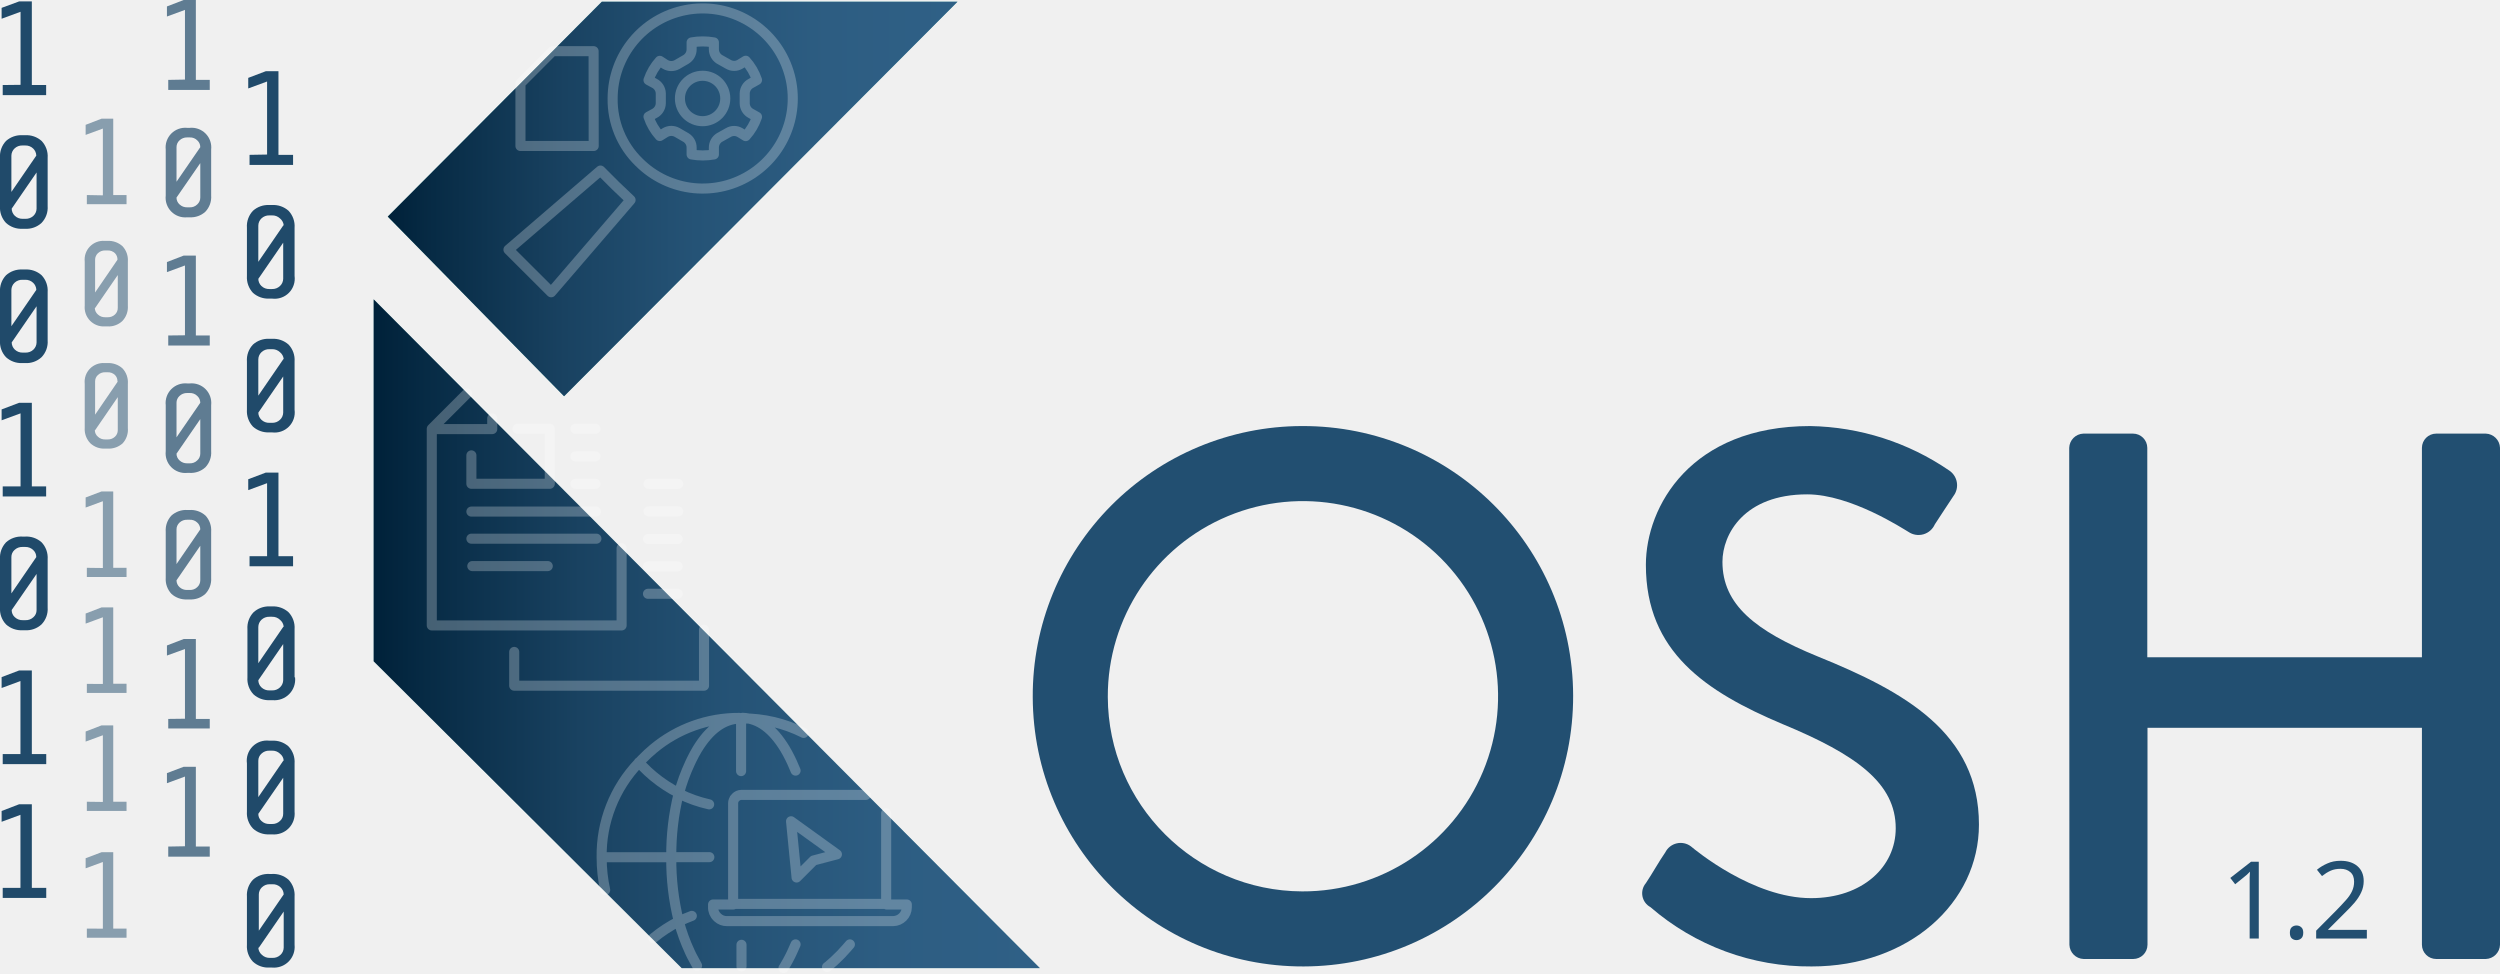
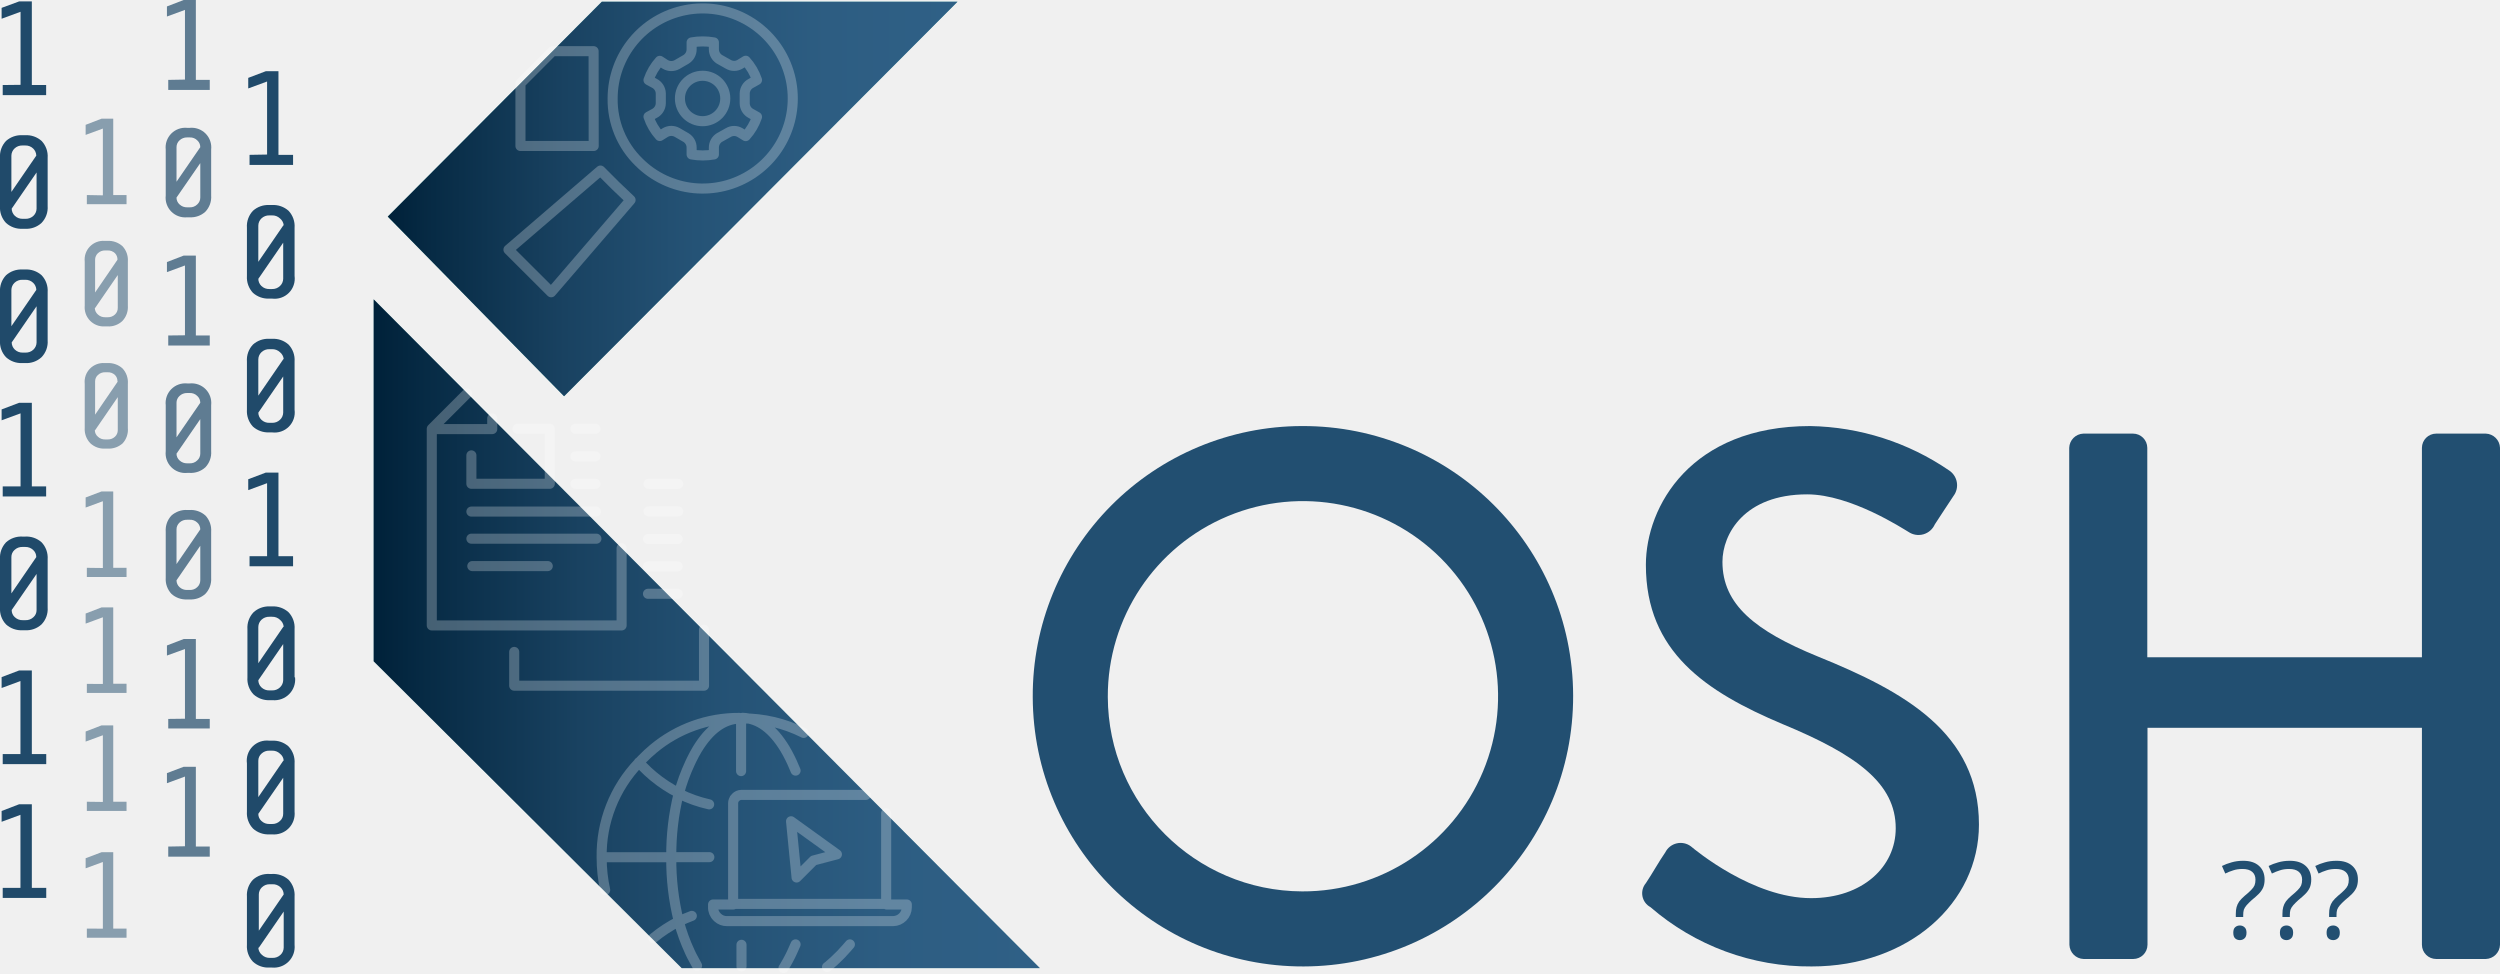
<svg xmlns="http://www.w3.org/2000/svg" xmlns:xlink="http://www.w3.org/1999/xlink" viewBox="0 0 248.15 96.65" version="1.1" id="svg4211">
  <defs id="defs4110">
    <style id="style4094">.cls-1{isolation:isolate;}.cls-2,.cls-3,.cls-4,.cls-5{fill:#224f71;}.cls-3,.cls-4,.cls-5,.cls-6{mix-blend-mode:multiply;}.cls-4{opacity:0.7;}.cls-5{opacity:0.5;}.cls-6{fill:#afdedc;}.cls-7{fill:url(#linear-gradient);}.cls-8{fill:url(#linear-gradient-2);}.cls-9{opacity:0.25;}.cls-10,.cls-11{fill:none;stroke:#fff;stroke-linecap:round;stroke-linejoin:round;}.cls-10{fill-rule:evenodd;}</style>
    <linearGradient id="linear-gradient" x1="38.49" y1="19.75" x2="95.04" y2="19.75" gradientUnits="userSpaceOnUse">
      <stop offset="0" stop-color="#002139" id="stop4096" />
      <stop offset="0.08" stop-color="#072b45" id="stop4098" />
      <stop offset="0.31" stop-color="#194261" id="stop4100" />
      <stop offset="0.54" stop-color="#255376" id="stop4102" />
      <stop offset="0.77" stop-color="#2d5d82" id="stop4104" />
      <stop offset="0.99" stop-color="#2f6086" id="stop4106" />
    </linearGradient>
    <linearGradient id="linear-gradient-2" x1="37.09" y1="62.9" x2="103.22" y2="62.9" xlink:href="#linear-gradient" />
    <linearGradient xlink:href="#linear-gradient" id="linearGradient4217" gradientUnits="userSpaceOnUse" x1="38.49" y1="19.75" x2="95.04" y2="19.75" />
  </defs>
  <path class="cls-2" d="m 129.25,42.29 a 26.82,26.82 0 1 1 -26.74,26.89 26.77,26.77 0 0 1 26.74,-26.89 z m 0,46.19 a 19.37,19.37 0 1 0 -19.29,-19.3 19.37,19.37 0 0 0 19.29,19.3 z" id="path4112" style="isolation:isolate;fill:#224f71" />
  <path class="cls-2" d="m 163.37,87.66 c 0.67,-1 1.26,-2.09 1.93,-3.06 a 1.7,1.7 0 0 1 2.54,-0.59 c 0.44,0.37 6.18,5.14 11.92,5.14 5.14,0 8.41,-3.13 8.41,-6.93 0,-4.47 -3.87,-7.3 -11.24,-10.35 -7.6,-3.21 -13.56,-7.16 -13.56,-15.8 0,-5.81 4.47,-13.78 16.31,-13.78 a 25.21,25.21 0 0 1 13.78,4.4 1.76,1.76 0 0 1 0.45,2.53 c -0.6,0.89 -1.27,1.94 -1.86,2.83 a 1.77,1.77 0 0 1 -2.61,0.75 c -0.52,-0.3 -5.74,-3.73 -10.06,-3.73 -6.25,0 -8.41,3.95 -8.41,6.7 0,4.25 3.27,6.86 9.46,9.39 8.64,3.5 16,7.6 16,16.69 0,7.75 -6.93,14.08 -16.61,14.08 a 24.14,24.14 0 0 1 -16,-5.89 1.56,1.56 0 0 1 -0.45,-2.38 z" id="path4114" style="isolation:isolate;fill:#224f71" />
  <path class="cls-2" d="m 205.39,44.45 a 1.46,1.46 0 0 1 1.41,-1.41 h 4.92 a 1.42,1.42 0 0 1 1.42,1.41 V 65.24 H 240.4 V 44.45 a 1.42,1.42 0 0 1 1.42,-1.41 h 4.91 a 1.46,1.46 0 0 1 1.42,1.41 v 49.33 a 1.46,1.46 0 0 1 -1.42,1.41 h -4.91 A 1.42,1.42 0 0 1 240.4,93.78 V 72.24 h -27.24 v 21.54 a 1.42,1.42 0 0 1 -1.42,1.41 h -4.92 a 1.46,1.46 0 0 1 -1.41,-1.41 z" id="path4116" style="isolation:isolate;fill:#224f71" />
  <path class="cls-3" d="m 0.27,8.44 v 1 h 4.31 v -1 H 3.16 V 0.14 H 1.9 L 0.16,0.78 V 1.86 L 2.04,1.17 v 7.25 z" id="path4124" style="isolation:isolate;mix-blend-mode:multiply;fill:#224f71" />
  <path class="cls-3" d="M 4.73,20.45 V 15.67 A 2.21,2.21 0 0 0 4.13,13.99 2.26,2.26 0 0 0 2.5,13.42 H 2.23 A 2.26,2.26 0 0 0 0.6,13.99 2.21,2.21 0 0 0 0,15.67 v 4.78 a 2.21,2.21 0 0 0 0.6,1.68 2.26,2.26 0 0 0 1.63,0.58 H 2.5 a 2.22,2.22 0 0 0 1.62,-0.58 2.18,2.18 0 0 0 0.61,-1.68 z m -1.13,-5 -2.47,3.6 v -3.6 a 1,1 0 0 1 0.31,-0.71 1.09,1.09 0 0 1 0.79,-0.3 H 2.5 a 1.09,1.09 0 0 1 0.79,0.3 1,1 0 0 1 0.31,0.68 z m -2.44,5.26 2.47,-3.59 v 3.59 a 1,1 0 0 1 -0.31,0.71 1.09,1.09 0 0 1 -0.79,0.3 H 2.26 A 1.09,1.09 0 0 1 1.47,21.42 1,1 0 0 1 1.16,20.71 Z" id="path4126" style="isolation:isolate;mix-blend-mode:multiply;fill:#224f71" />
  <path class="cls-3" d="M 4.73,33.78 V 29 A 2.21,2.21 0 0 0 4.13,27.32 2.26,2.26 0 0 0 2.5,26.75 H 2.23 A 2.26,2.26 0 0 0 0.6,27.32 2.21,2.21 0 0 0 0,29 v 4.78 a 2.21,2.21 0 0 0 0.6,1.68 2.26,2.26 0 0 0 1.63,0.58 H 2.5 a 2.22,2.22 0 0 0 1.62,-0.58 2.18,2.18 0 0 0 0.61,-1.68 z m -1.13,-5 -2.47,3.6 v -3.6 a 1,1 0 0 1 0.31,-0.71 1.09,1.09 0 0 1 0.79,-0.3 H 2.5 a 1.09,1.09 0 0 1 0.79,0.3 1,1 0 0 1 0.31,0.63 z M 1.16,33.99 3.63,30.4 v 3.59 A 1,1 0 0 1 3.32,34.7 1.09,1.09 0 0 1 2.53,35 H 2.26 A 1.09,1.09 0 0 1 1.47,34.7 1,1 0 0 1 1.16,33.99 Z" id="path4128" style="isolation:isolate;mix-blend-mode:multiply;fill:#224f71" />
  <path class="cls-3" d="m 0.27,48.28 v 1 h 4.31 v -1 H 3.16 v -8.3 H 1.9 l -1.74,0.66 v 1.08 l 1.88,-0.69 v 7.25 z" id="path4130" style="isolation:isolate;mix-blend-mode:multiply;fill:#224f71" />
  <path class="cls-3" d="M 4.73,60.3 V 55.52 A 2.23,2.23 0 0 0 4.13,53.83 2.26,2.26 0 0 0 2.5,53.26 H 2.23 A 2.26,2.26 0 0 0 0.6,53.83 2.23,2.23 0 0 0 0,55.52 v 4.78 a 2.21,2.21 0 0 0 0.6,1.68 2.26,2.26 0 0 0 1.63,0.58 H 2.5 A 2.22,2.22 0 0 0 4.12,61.98 2.18,2.18 0 0 0 4.73,60.3 Z m -1.13,-5 -2.47,3.6 v -3.6 a 0.93,0.93 0 0 1 0.31,-0.71 1.09,1.09 0 0 1 0.79,-0.3 H 2.5 a 1.09,1.09 0 0 1 0.79,0.3 0.93,0.93 0 0 1 0.31,0.68 z m -2.44,5.25 2.47,-3.58 v 3.58 a 0.92,0.92 0 0 1 -0.31,0.71 1.09,1.09 0 0 1 -0.79,0.3 H 2.26 A 1.09,1.09 0 0 1 1.47,61.26 0.92,0.92 0 0 1 1.16,60.55 Z" id="path4132" style="isolation:isolate;mix-blend-mode:multiply;fill:#224f71" />
  <path class="cls-3" d="m 0.27,74.85 v 1 h 4.32 v -1 H 3.16 v -8.3 H 1.9 l -1.74,0.66 v 1.08 L 2.03,67.6 v 7.25 z" id="path4134" style="isolation:isolate;mix-blend-mode:multiply;fill:#224f71" />
  <path class="cls-3" d="m 0.27,88.13 v 1 h 4.32 v -1 H 3.16 v -8.3 H 1.9 L 0.16,80.5 v 1.07 l 1.87,-0.69 v 7.25 z" id="path4136" style="isolation:isolate;mix-blend-mode:multiply;fill:#224f71" />
  <path class="cls-3" d="m 24.77,15.37 v 1 h 4.32 v -1 h -1.45 v -8.3 h -1.26 l -1.74,0.66 v 1.05 l 1.87,-0.69 v 7.25 z" id="path4138" style="isolation:isolate;mix-blend-mode:multiply;fill:#224f71" />
  <path class="cls-3" d="M 29.24,27.39 V 22.61 A 2.22,2.22 0 0 0 28.64,20.92 2.27,2.27 0 0 0 27,20.35 h -0.26 a 2.25,2.25 0 0 0 -1.63,0.57 2.22,2.22 0 0 0 -0.6,1.69 v 4.78 a 2.24,2.24 0 0 0 0.6,1.68 2.28,2.28 0 0 0 1.63,0.57 H 27 a 2,2 0 0 0 2.24,-2.25 z m -1.13,-5 -2.47,3.6 v -3.6 a 1,1 0 0 1 0.31,-0.71 1.09,1.09 0 0 1 0.79,-0.3 H 27 a 1.08,1.08 0 0 1 0.79,0.3 1,1 0 0 1 0.37,0.67 z m -2.47,5.29 2.47,-3.59 v 3.59 a 1,1 0 0 1 -0.32,0.71 1.08,1.08 0 0 1 -0.79,0.3 h -0.26 a 1.09,1.09 0 0 1 -0.79,-0.3 1,1 0 0 1 -0.31,-0.75 z" id="path4140" style="isolation:isolate;mix-blend-mode:multiply;fill:#224f71" />
  <path class="cls-3" d="M 29.24,40.67 V 35.88 A 2.21,2.21 0 0 0 28.64,34.2 2.27,2.27 0 0 0 27,33.63 h -0.26 a 2.25,2.25 0 0 0 -1.63,0.57 2.21,2.21 0 0 0 -0.6,1.68 v 4.79 a 2.24,2.24 0 0 0 0.6,1.68 2.28,2.28 0 0 0 1.63,0.57 H 27 a 2,2 0 0 0 2.24,-2.25 z m -1.13,-5 -2.47,3.6 v -3.6 a 1,1 0 0 1 0.31,-0.71 1.09,1.09 0 0 1 0.79,-0.3 H 27 a 1.08,1.08 0 0 1 0.79,0.3 1,1 0 0 1 0.37,0.67 z m -2.47,5.29 2.47,-3.59 v 3.59 a 1,1 0 0 1 -0.32,0.71 1.08,1.08 0 0 1 -0.79,0.3 h -0.26 a 1.09,1.09 0 0 1 -0.79,-0.3 1,1 0 0 1 -0.31,-0.75 z" id="path4142" style="isolation:isolate;mix-blend-mode:multiply;fill:#224f71" />
  <path class="cls-3" d="m 24.77,55.21 v 1 h 4.32 v -1 h -1.45 v -8.3 h -1.26 l -1.74,0.66 v 1.08 l 1.87,-0.69 v 7.25 z" id="path4144" style="isolation:isolate;mix-blend-mode:multiply;fill:#224f71" />
  <path class="cls-3" d="M 29.24,67.23 V 62.45 A 2.21,2.21 0 0 0 28.64,60.77 2.28,2.28 0 0 0 27,60.19 h -0.26 a 2.25,2.25 0 0 0 -1.58,0.59 2.21,2.21 0 0 0 -0.6,1.68 v 4.78 a 2.21,2.21 0 0 0 0.6,1.68 2.24,2.24 0 0 0 1.63,0.58 h 0.26 a 2.06,2.06 0 0 0 2.24,-2.26 z m -1.13,-5 -2.47,3.6 v -3.6 a 1,1 0 0 1 0.31,-0.71 1.09,1.09 0 0 1 0.79,-0.3 H 27 a 1.08,1.08 0 0 1 0.79,0.3 1,1 0 0 1 0.37,0.68 z m -2.47,5.29 2.47,-3.59 v 3.59 a 1,1 0 0 1 -0.32,0.71 1.08,1.08 0 0 1 -0.79,0.3 h -0.26 a 1.09,1.09 0 0 1 -0.79,-0.3 1,1 0 0 1 -0.31,-0.74 z" id="path4146" style="isolation:isolate;mix-blend-mode:multiply;fill:#224f71" />
  <path class="cls-3" d="M 29.24,80.52 V 75.78 A 2.23,2.23 0 0 0 28.64,74.09 2.27,2.27 0 0 0 27,73.52 h -0.26 a 2,2 0 0 0 -2.23,2.26 v 4.78 a 2.21,2.21 0 0 0 0.6,1.68 2.24,2.24 0 0 0 1.63,0.58 H 27 a 2.06,2.06 0 0 0 2.24,-2.26 z m -1.13,-5 -2.47,3.6 v -3.6 a 0.93,0.93 0 0 1 0.31,-0.71 1.09,1.09 0 0 1 0.79,-0.3 H 27 a 1.08,1.08 0 0 1 0.79,0.3 0.94,0.94 0 0 1 0.37,0.68 z m -2.47,5.26 2.47,-3.58 v 3.58 a 0.94,0.94 0 0 1 -0.32,0.71 1.08,1.08 0 0 1 -0.79,0.3 h -0.26 a 1.09,1.09 0 0 1 -0.79,-0.3 0.93,0.93 0 0 1 -0.31,-0.71 z" id="path4148" style="isolation:isolate;mix-blend-mode:multiply;fill:#224f71" />
  <path class="cls-3" d="M 29.24,93.78 V 89 A 2.21,2.21 0 0 0 28.64,87.32 2.27,2.27 0 0 0 27,86.75 h -0.26 a 2.25,2.25 0 0 0 -1.63,0.57 2.21,2.21 0 0 0 -0.6,1.68 v 4.78 a 2.21,2.21 0 0 0 0.6,1.68 2.24,2.24 0 0 0 1.63,0.58 H 27 a 2.06,2.06 0 0 0 2.24,-2.26 z m -1.08,-5 -2.47,3.6 v -3.6 a 1,1 0 0 1 0.31,-0.71 1.09,1.09 0 0 1 0.79,-0.3 h 0.26 a 1.08,1.08 0 0 1 0.79,0.3 1,1 0 0 1 0.32,0.71 z m -2.47,5.29 2.47,-3.59 v 3.59 a 1,1 0 0 1 -0.32,0.71 1.08,1.08 0 0 1 -0.79,0.3 H 26.79 A 1.09,1.09 0 0 1 26,94.78 1,1 0 0 1 25.64,94.06 Z" id="path4150" style="isolation:isolate;mix-blend-mode:multiply;fill:#224f71" />
  <path class="cls-4" d="m 16.7,7.93 v 1 h 4.12 v -1 H 19.44 V 0 h -1.21 l -1.66,0.64 v 1 L 18.36,0.98 V 7.9 Z" id="path4152" style="opacity:0.7;isolation:isolate;mix-blend-mode:multiply;fill:#224f71" />
  <path class="cls-4" d="m 20.96,19.41 v -4.56 a 1.95,1.95 0 0 0 -2.13,-2.16 h -0.25 a 1.95,1.95 0 0 0 -2.13,2.16 v 4.56 a 1.95,1.95 0 0 0 2.13,2.16 h 0.25 a 2.13,2.13 0 0 0 1.55,-0.55 2.1,2.1 0 0 0 0.58,-1.61 z m -1.08,-4.8 -2.36,3.43 v -3.43 a 0.9,0.9 0 0 1 0.3,-0.68 1.06,1.06 0 0 1 0.76,-0.29 h 0.25 a 1,1 0 0 1 0.75,0.29 0.9,0.9 0 0 1 0.3,0.68 z m -2.36,5 2.36,-3.42 v 3.42 a 0.9,0.9 0 0 1 -0.3,0.68 1,1 0 0 1 -0.75,0.29 h -0.25 a 1.06,1.06 0 0 1 -0.76,-0.29 0.9,0.9 0 0 1 -0.3,-0.64 z" id="path4154" style="opacity:0.7;isolation:isolate;mix-blend-mode:multiply;fill:#224f71" />
  <path class="cls-4" d="m 16.7,33.3 v 1 h 4.12 v -1 h -1.38 v -7.93 h -1.21 l -1.66,0.64 v 1 l 1.79,-0.66 v 6.93 z" id="path4156" style="opacity:0.7;isolation:isolate;mix-blend-mode:multiply;fill:#224f71" />
  <path class="cls-4" d="m 20.96,44.78 v -4.56 a 1.95,1.95 0 0 0 -2.13,-2.16 h -0.25 a 1.95,1.95 0 0 0 -2.13,2.16 v 4.56 a 1.95,1.95 0 0 0 2.13,2.16 h 0.25 a 2.13,2.13 0 0 0 1.55,-0.55 2.1,2.1 0 0 0 0.58,-1.61 z m -1.08,-4.8 -2.36,3.43 v -3.43 a 0.91,0.91 0 0 1 0.3,-0.68 1.06,1.06 0 0 1 0.76,-0.29 h 0.25 a 1,1 0 0 1 0.75,0.29 0.91,0.91 0 0 1 0.3,0.67 z m -2.36,5.05 2.36,-3.43 v 3.43 a 0.89,0.89 0 0 1 -0.3,0.67 1,1 0 0 1 -0.75,0.29 h -0.25 a 1.06,1.06 0 0 1 -0.76,-0.29 0.89,0.89 0 0 1 -0.3,-0.68 z" id="path4158" style="opacity:0.7;isolation:isolate;mix-blend-mode:multiply;fill:#224f71" />
  <path class="cls-4" d="m 16.7,71.36 v 0.95 h 4.12 v -0.95 h -1.38 v -7.93 h -1.21 l -1.66,0.64 v 1 l 1.79,-0.65 v 6.92 z" id="path4160" style="opacity:0.7;isolation:isolate;mix-blend-mode:multiply;fill:#224f71" />
  <path class="cls-4" d="m 20.96,57.36 v -4.58 a 2.12,2.12 0 0 0 -0.57,-1.61 2.18,2.18 0 0 0 -1.56,-0.55 h -0.25 a 2.18,2.18 0 0 0 -1.56,0.55 2.12,2.12 0 0 0 -0.57,1.61 v 4.57 a 2.13,2.13 0 0 0 0.57,1.6 2.15,2.15 0 0 0 1.56,0.55 h 0.25 a 2.13,2.13 0 0 0 1.55,-0.55 2.09,2.09 0 0 0 0.58,-1.59 z m -1.08,-4.81 -2.36,3.44 v -3.44 a 0.91,0.91 0 0 1 0.3,-0.68 1.05,1.05 0 0 1 0.76,-0.28 h 0.25 a 1,1 0 0 1 0.75,0.28 0.91,0.91 0 0 1 0.3,0.68 z m -2.36,5.05 2.36,-3.43 v 3.43 a 0.91,0.91 0 0 1 -0.3,0.68 1,1 0 0 1 -0.75,0.28 h -0.25 a 1.05,1.05 0 0 1 -0.76,-0.28 0.91,0.91 0 0 1 -0.3,-0.68 z" id="path4162" style="opacity:0.7;isolation:isolate;mix-blend-mode:multiply;fill:#224f71" />
  <path class="cls-4" d="m 16.7,84.03 v 1 h 4.12 v -1 h -1.38 v -7.92 h -1.21 l -1.66,0.63 v 1 l 1.79,-0.66 V 84 Z" id="path4164" style="opacity:0.7;isolation:isolate;mix-blend-mode:multiply;fill:#224f71" />
  <path class="cls-5" d="m 8.62,19.36 v 0.91 h 3.94 V 19.36 H 11.24 V 11.78 H 10.08 L 8.5,12.39 v 1 l 1.71,-0.63 v 6.63 z" id="path4166" style="opacity:0.5;isolation:isolate;mix-blend-mode:multiply;fill:#224f71" />
  <path class="cls-5" d="m 12.69,30.34 v -4.37 a 2,2 0 0 0 -0.54,-1.54 2.07,2.07 0 0 0 -1.5,-0.52 h -0.24 a 1.86,1.86 0 0 0 -2,2.06 v 4.37 a 1.89,1.89 0 0 0 2,2.06 h 0.24 a 2,2 0 0 0 1.49,-0.53 2,2 0 0 0 0.55,-1.53 z m -1,-4.6 -2.25,3.29 v -3.25 a 0.88,0.88 0 0 1 0.28,-0.65 1,1 0 0 1 0.72,-0.27 h 0.24 a 1,1 0 0 1 0.73,0.27 0.88,0.88 0 0 1 0.25,0.65 z m -2.25,4.83 2.25,-3.27 v 3.27 a 0.86,0.86 0 0 1 -0.28,0.65 1,1 0 0 1 -0.73,0.27 H 10.44 A 1,1 0 0 1 9.72,31.22 0.86,0.86 0 0 1 9.41,30.57 Z" id="path4168" style="opacity:0.5;isolation:isolate;mix-blend-mode:multiply;fill:#224f71" />
  <path class="cls-5" d="m 8.62,67.88 v 0.9 h 3.94 V 67.87 H 11.24 V 60.29 H 10.08 L 8.5,60.9 v 1 l 1.71,-0.63 v 6.62 z" id="path4170" style="opacity:0.5;isolation:isolate;mix-blend-mode:multiply;fill:#224f71" />
  <path class="cls-5" d="m 8.62,92.17 v 0.91 h 3.94 v -0.91 h -1.32 v -7.58 h -1.16 l -1.58,0.6 v 1 l 1.71,-0.63 v 6.62 z" id="path4172" style="opacity:0.5;isolation:isolate;mix-blend-mode:multiply;fill:#224f71" />
  <path class="cls-5" d="m 8.62,56.36 v 0.91 h 3.94 v -0.91 h -1.32 v -7.58 h -1.16 l -1.58,0.6 v 1 l 1.71,-0.63 v 6.63 z" id="path4174" style="opacity:0.5;isolation:isolate;mix-blend-mode:multiply;fill:#224f71" />
  <path class="cls-5" d="M 12.69,42.47 V 38.1 a 2,2 0 0 0 -0.54,-1.54 2.07,2.07 0 0 0 -1.5,-0.52 h -0.24 a 1.86,1.86 0 0 0 -2,2.06 v 4.37 a 2,2 0 0 0 0.56,1.53 2,2 0 0 0 1.48,0.53 h 0.24 A 2.07,2.07 0 0 0 12.18,44 2,2 0 0 0 12.69,42.47 Z m -1,-4.6 -2.25,3.29 v -3.29 a 0.86,0.86 0 0 1 0.28,-0.65 1,1 0 0 1 0.72,-0.27 h 0.24 a 1,1 0 0 1 0.73,0.27 0.86,0.86 0 0 1 0.25,0.65 z m -2.25,4.83 2.25,-3.28 v 3.28 a 0.86,0.86 0 0 1 -0.28,0.65 1,1 0 0 1 -0.73,0.27 H 10.44 A 1,1 0 0 1 9.72,43.35 0.86,0.86 0 0 1 9.41,42.7 Z" id="path4176" style="opacity:0.5;isolation:isolate;mix-blend-mode:multiply;fill:#224f71" />
  <path class="cls-5" d="m 8.62,79.58 v 0.91 h 3.94 V 79.58 H 11.24 V 72 H 10.08 L 8.5,72.61 v 1 l 1.71,-0.63 v 6.62 z" id="path4178" style="opacity:0.5;isolation:isolate;mix-blend-mode:multiply;fill:#224f71" />
  <polygon class="cls-6" points="37.09,29.71 37.09,65.64 67.67,96.1 103.22,96.1 " id="polygon4180" style="isolation:isolate;mix-blend-mode:multiply;fill:#afdedc" />
  <polygon class="cls-6" points="55.99,39.33 95.04,0.17 59.74,0.17 38.49,21.5 " id="polygon4182" style="isolation:isolate;mix-blend-mode:multiply;fill:#afdedc" />
  <polygon class="cls-6" points="55.99,39.33 95.04,0.17 59.74,0.17 38.49,21.5 " id="polygon4184" style="isolation:isolate;mix-blend-mode:multiply;fill:#afdedc" />
  <polygon class="cls-7" points="55.99,39.33 95.04,0.17 59.74,0.17 38.49,21.5 " id="polygon4186" style="isolation:isolate;fill:url(#linearGradient4217)" />
  <polygon class="cls-8" points="37.09,29.71 37.09,65.64 67.67,96.1 103.22,96.1 " id="polygon4188" style="isolation:isolate;fill:url(#linear-gradient-2)" />
  <g class="cls-9" id="g4192" style="opacity:0.25;isolation:isolate">
    <path class="cls-10" d="m 484.63,443.42 v 2.82 h 7.78 v -5.46 h -3.2 m 7.74,5.47 h -2 m 0,-2.73 h 2 m 0,-2.74 h -2 M 484.63,449 H 497 m -10.3,-9.25 v 1.06 h -6 v 19.49 h 18.84 v -7.67 m -18.84,-11.85 3.51,-3.51 m 18,11.71 h 2.95 m 0,-2.73 h -2.95 m -13.33,16.68 v 3.35 h 18.84 v -5.56 m -23,-6.31 h 7.49 m 4.83,-2.72 h -12.41 m 20.48,5.47 h -2.95 m 0,-2.72 h 2.95 m 0,-2.72 h -2.95" transform="translate(-437.84,-398.22)" id="path4190" style="fill:none;fill-rule:evenodd;stroke:#ffffff;stroke-linecap:round;stroke-linejoin:round" />
  </g>
  <g class="cls-9" id="g4202" style="opacity:0.25;isolation:isolate">
    <polygon class="cls-11" points="51.66,8.28 51.66,14.49 58.93,14.49 58.92,5.08 54.85,5.08 " id="polygon4194" style="fill:none;stroke:#ffffff;stroke-linecap:round;stroke-linejoin:round" />
    <path class="cls-11" d="m 498.92,416.63 -1.48,-1.48 -9.13,7.85 v 0 l 4.24,4.23 v 0 l 7.88,-9.16 z" transform="translate(-437.84,-398.22)" id="path4196" style="fill:none;stroke:#ffffff;stroke-linecap:round;stroke-linejoin:round" />
    <path class="cls-11" d="m 501.26,414.31 a 8.94,8.94 0 1 0 -2.61,-6.32 8.63,8.63 0 0 0 2.61,6.32 z m 1.54,-7.82 -0.59,-0.32 a 5.4,5.4 0 0 1 1.12,-1.91 l 0.56,0.36 a 1.17,1.17 0 0 0 1.17,0 l 0.88,-0.51 a 1.16,1.16 0 0 0 0.55,-1 v -0.68 a 6.16,6.16 0 0 1 2.21,0 v 0.67 a 1.18,1.18 0 0 0 0.54,1 l 0.89,0.5 a 1.13,1.13 0 0 0 1.16,0 l 0.57,-0.35 a 5.4,5.4 0 0 1 1.12,1.91 l -0.59,0.33 a 1.16,1.16 0 0 0 -0.63,1 v 1 a 1.16,1.16 0 0 0 0.63,1 l 0.59,0.33 a 5.4,5.4 0 0 1 -1.12,1.91 l -0.57,-0.35 a 1.13,1.13 0 0 0 -1.16,0 l -0.89,0.5 a 1.17,1.17 0 0 0 -0.54,1 v 0.67 a 6.16,6.16 0 0 1 -2.21,0 v -0.67 a 1.16,1.16 0 0 0 -0.55,-1 l -0.88,-0.51 a 1.17,1.17 0 0 0 -1.17,0 l -0.56,0.35 a 5.35,5.35 0 0 1 -1.12,-1.92 l 0.59,-0.32 a 1.16,1.16 0 0 0 0.63,-1 v -1 a 1.16,1.16 0 0 0 -0.63,-0.99 z" transform="translate(-437.84,-398.22)" id="path4198" style="fill:none;stroke:#ffffff;stroke-linecap:round;stroke-linejoin:round" />
    <path class="cls-11" d="m 507.58,410.25 a 2.25,2.25 0 0 0 2.25,-2.26 2.25,2.25 0 1 0 -4.5,0 2.25,2.25 0 0 0 2.25,2.26 z" transform="translate(-437.84,-398.22)" id="path4200" style="fill:none;stroke:#ffffff;stroke-linecap:round;stroke-linejoin:round" />
  </g>
  <g class="cls-9" id="g4206" style="opacity:0.25;isolation:isolate">
    <path class="cls-10" d="m 511.4,474.76 v -5.22 h -0.16 c -1.6,0.06 -3,1.09 -4.2,3.07 -0.18,0.3 -0.36,0.63 -0.54,1 l -0.18,0.38 a 18.11,18.11 0 0 0 -1.09,3 12.84,12.84 0 0 0 3,1.07 m 3.14,-8.53 h 0.16 a 13.39,13.39 0 0 1 6.08,1.44 m 6.18,6.15 h -12.36 a 0.79,0.79 0 0 0 -0.57,0.25 0.66,0.66 0 0 0 -0.2,0.31 0.75,0.75 0 0 0 -0.05,0.26 v 10 h 15.19 v -9 m -7.2,4.69 -1.69,1.69 -0.55,-5.58 4.55,3.28 z m -7.05,-14.16 c 1.6,0.06 3,1.09 4.2,3.07 0.18,0.3 0.36,0.63 0.54,1 l 0.18,0.38 c 0.12,0.26 0.23,0.52 0.34,0.79 m -18.9,11.85 a 14.8,14.8 0 0 1 -0.35,-3.23 v 0 a 13.27,13.27 0 0 1 3.68,-9.4 l 0.37,-0.38 a 14.06,14.06 0 0 1 1.08,-1 13.2,13.2 0 0 1 8.54,-3.07 m -4.72,19.65 a 12.26,12.26 0 0 0 -1.29,0.56 18.58,18.58 0 0 0 1.09,3 l 0.18,0.38 q 0.27,0.53 0.54,1 m -4.34,-2.73 a 13.61,13.61 0 0 1 2.53,-1.66 25.19,25.19 0 0 1 -0.75,-6.37 h -6.91 m 7.66,-6.38 a 25.24,25.24 0 0 0 -0.75,6.37 h 3.78 m -7,-9.41 0.37,0.39 a 14.06,14.06 0 0 0 1.08,1 13.61,13.61 0 0 0 2.53,1.66 m 10.38,17.37 a 0.83,0.83 0 0 1 0.08,-0.12 l 0.06,-0.11 c 0.19,-0.31 0.37,-0.64 0.55,-1 l 0.18,-0.38 0.33,-0.74 m 5.39,0 c -0.21,0.25 -0.43,0.5 -0.66,0.74 a 4.27,4.27 0 0 1 -0.36,0.38 q -0.52,0.53 -1.08,1 l -0.17,0.13 M 510.62,488 h -2 v 0.24 a 1.31,1.31 0 0 0 0.4,1 l 0.06,0.06 a 1.32,1.32 0 0 0 0.92,0.35 h 16.48 a 1.38,1.38 0 0 0 1.37,-1.38 V 488 h -2 m -14.41,4 v 2.15" transform="translate(-437.84,-398.22)" id="path4204" style="fill:none;fill-rule:evenodd;stroke:#ffffff;stroke-linecap:round;stroke-linejoin:round" />
  </g>
  <text xml:space="preserve" style="font-style:normal;font-weight:normal;font-size:40px;line-height:1.25;font-family:sans-serif;letter-spacing:0px;word-spacing:0px;fill:#224f71;fill-opacity:1;stroke:none" x="220.427" y="93.16" id="text4318">
-     <tspan id="tspan4316" x="220.427" y="93.16" style="font-style:normal;font-variant:normal;font-weight:normal;font-stretch:normal;font-size:10.667px;font-family:sans-serif;-inkscape-font-specification:'sans-serif, Normal';font-variant-ligatures:normal;font-variant-caps:normal;font-variant-numeric:normal;font-feature-settings:normal;text-align:start;writing-mode:lr-tb;text-anchor:start;fill:#224f71;fill-opacity:1">1.2</tspan>
+     <tspan id="tspan4316" x="220.427" y="93.16" style="font-style:normal;font-variant:normal;font-weight:normal;font-stretch:normal;font-size:10.667px;font-family:sans-serif;-inkscape-font-specification:'sans-serif, Normal';font-variant-ligatures:normal;font-variant-caps:normal;font-variant-numeric:normal;font-feature-settings:normal;text-align:start;writing-mode:lr-tb;text-anchor:start;fill:#224f71;fill-opacity:1">???</tspan>
  </text>
  <text xml:space="preserve" style="font-style:normal;font-weight:normal;font-size:40px;line-height:1.25;font-family:sans-serif;letter-spacing:0px;word-spacing:0px;fill:#000000;fill-opacity:1;stroke:none" x="-93.897" y="246.353" id="text4402" transform="rotate(-90)">
    <tspan id="tspan4400" x="-93.897" y="246.353" style="font-style:normal;font-variant:normal;font-weight:normal;font-stretch:normal;font-size:5.333px;font-family:sans-serif;-inkscape-font-specification:'sans-serif, Normal';font-variant-ligatures:normal;font-variant-caps:normal;font-variant-numeric:normal;font-feature-settings:normal;text-align:start;writing-mode:lr-tb;text-anchor:start;fill:#008000" />
  </text>
</svg>
